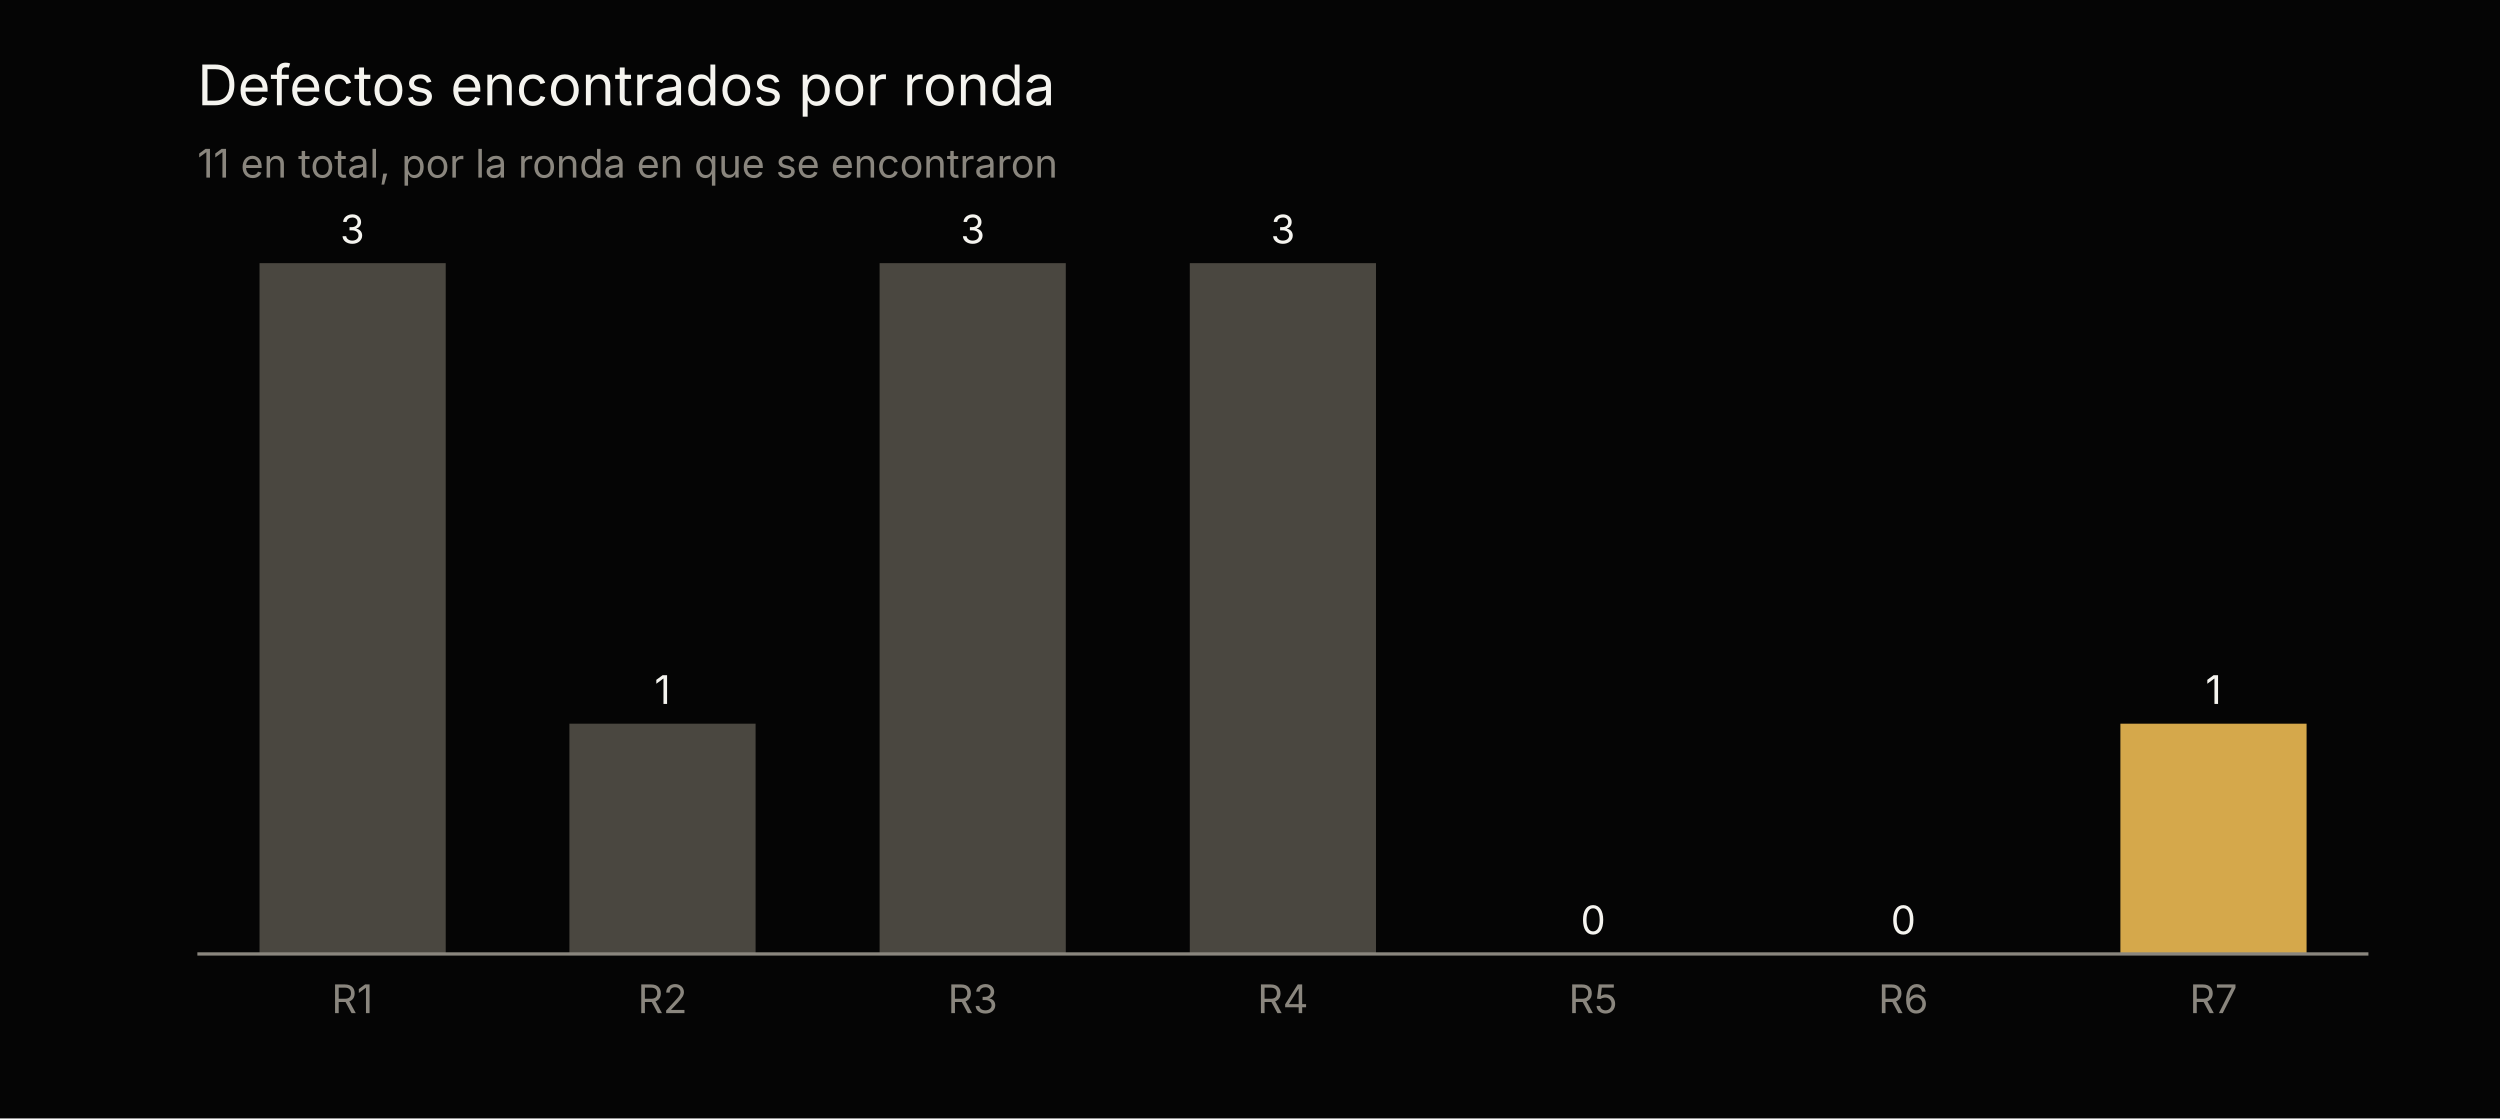
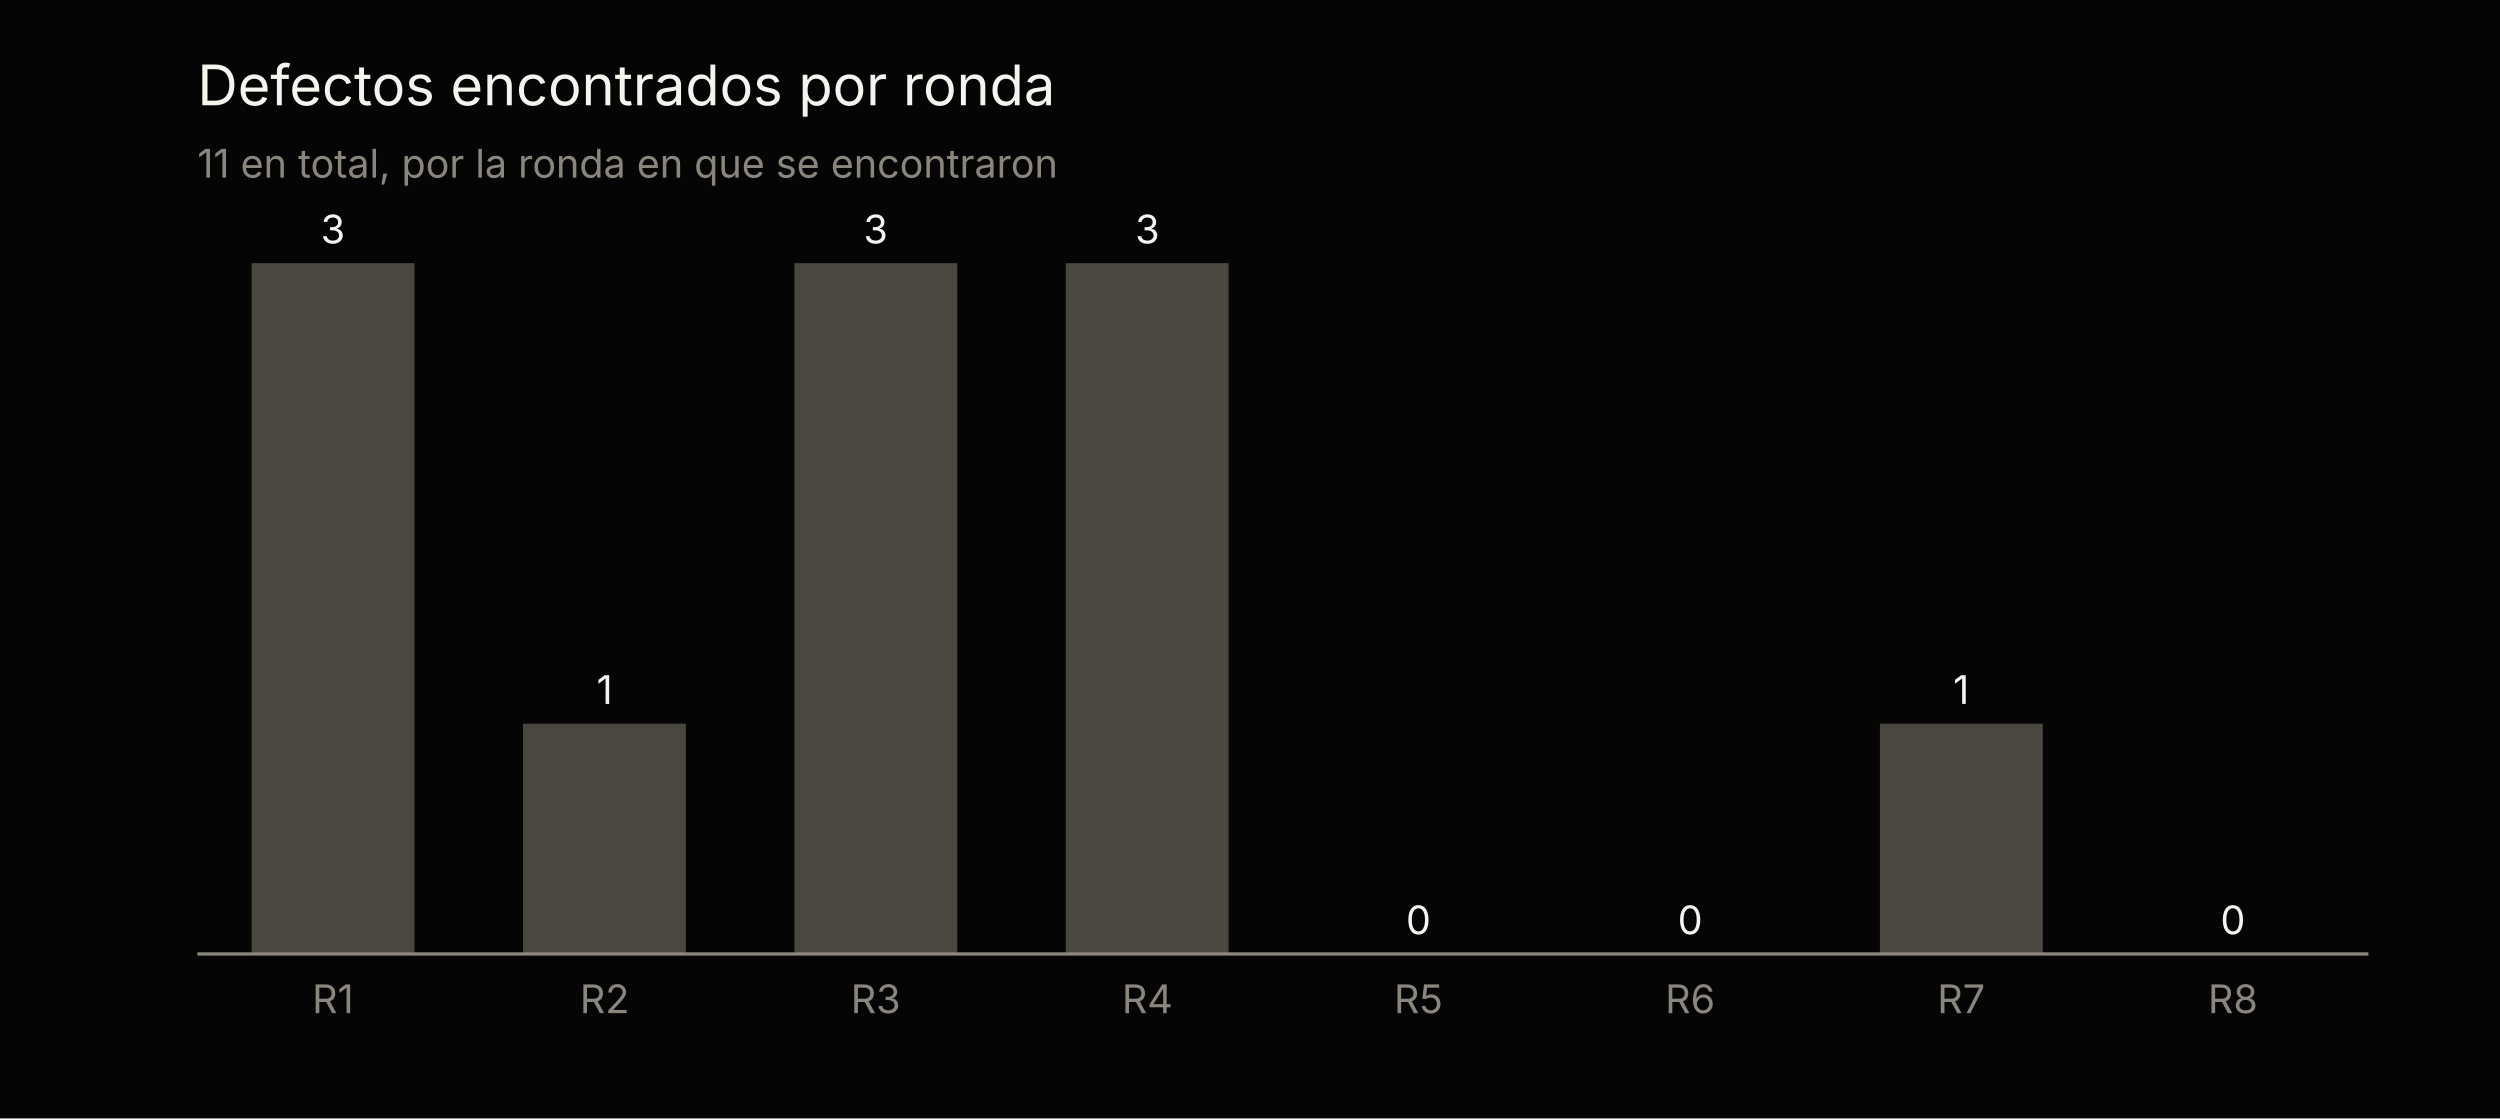
<svg xmlns="http://www.w3.org/2000/svg" viewBox="0 0 760 340" font-family="Inter, Arial, sans-serif" font-size="12">
  <rect width="760" height="340" fill="#050505" />
  <text x="60" y="32" font-size="17" fill="#f5f4ef">Defectos encontrados por ronda</text>
  <text x="60" y="54" fill="#8a867e">11 en total, por la ronda en que se encontraron</text>
-   <rect x="78.9" y="80.0" width="56.6" height="210.0" fill="#4a4740" />
-   <text x="107.1" y="74.0" text-anchor="middle" fill="#f5f4ef">3</text>
-   <text x="107.1" y="308" text-anchor="middle" fill="#8a867e">R1</text>
-   <rect x="173.1" y="220.0" width="56.6" height="70.0" fill="#4a4740" />
-   <text x="201.4" y="214.0" text-anchor="middle" fill="#f5f4ef">1</text>
-   <text x="201.4" y="308" text-anchor="middle" fill="#8a867e">R2</text>
-   <rect x="267.4" y="80.0" width="56.6" height="210.0" fill="#4a4740" />
-   <text x="295.7" y="74.0" text-anchor="middle" fill="#f5f4ef">3</text>
-   <text x="295.7" y="308" text-anchor="middle" fill="#8a867e">R3</text>
-   <rect x="361.7" y="80.0" width="56.6" height="210.0" fill="#4a4740" />
-   <text x="390.0" y="74.0" text-anchor="middle" fill="#f5f4ef">3</text>
-   <text x="390.0" y="308" text-anchor="middle" fill="#8a867e">R4</text>
-   <rect x="456.0" y="290.0" width="56.6" height="0.0" fill="#4a4740" />
-   <text x="484.3" y="284.0" text-anchor="middle" fill="#f5f4ef">0</text>
-   <text x="484.3" y="308" text-anchor="middle" fill="#8a867e">R5</text>
-   <rect x="550.3" y="290.0" width="56.6" height="0.0" fill="#4a4740" />
-   <text x="578.6" y="284.0" text-anchor="middle" fill="#f5f4ef">0</text>
-   <text x="578.6" y="308" text-anchor="middle" fill="#8a867e">R6</text>
-   <rect x="644.6" y="220.0" width="56.6" height="70.0" fill="#d5a84b" />
-   <text x="672.9" y="214.0" text-anchor="middle" fill="#f5f4ef">1</text>
-   <text x="672.9" y="308" text-anchor="middle" fill="#8a867e">R7</text>
+   <rect x="76.5" y="80.0" width="49.5" height="210.0" fill="#4a4740" />
+   <text x="101.2" y="74.0" text-anchor="middle" fill="#f5f4ef">3</text>
+   <text x="101.2" y="308" text-anchor="middle" fill="#8a867e">R1</text>
+   <rect x="159.0" y="220.0" width="49.5" height="70.0" fill="#4a4740" />
+   <text x="183.8" y="214.0" text-anchor="middle" fill="#f5f4ef">1</text>
+   <text x="183.8" y="308" text-anchor="middle" fill="#8a867e">R2</text>
+   <rect x="241.5" y="80.0" width="49.5" height="210.0" fill="#4a4740" />
+   <text x="266.2" y="74.0" text-anchor="middle" fill="#f5f4ef">3</text>
+   <text x="266.2" y="308" text-anchor="middle" fill="#8a867e">R3</text>
+   <rect x="324.0" y="80.0" width="49.5" height="210.0" fill="#4a4740" />
+   <text x="348.8" y="74.0" text-anchor="middle" fill="#f5f4ef">3</text>
+   <text x="348.8" y="308" text-anchor="middle" fill="#8a867e">R4</text>
+   <rect x="406.5" y="290.0" width="49.5" height="0.0" fill="#4a4740" />
+   <text x="431.2" y="284.0" text-anchor="middle" fill="#f5f4ef">0</text>
+   <text x="431.2" y="308" text-anchor="middle" fill="#8a867e">R5</text>
+   <rect x="489.0" y="290.0" width="49.5" height="0.0" fill="#4a4740" />
+   <text x="513.8" y="284.0" text-anchor="middle" fill="#f5f4ef">0</text>
+   <text x="513.8" y="308" text-anchor="middle" fill="#8a867e">R6</text>
+   <rect x="571.5" y="220.0" width="49.5" height="70.0" fill="#4a4740" />
+   <text x="596.2" y="214.0" text-anchor="middle" fill="#f5f4ef">1</text>
+   <text x="596.2" y="308" text-anchor="middle" fill="#8a867e">R7</text>
+   <rect x="654.0" y="290.0" width="49.5" height="0.0" fill="#d5a84b" />
+   <text x="678.8" y="284.0" text-anchor="middle" fill="#f5f4ef">0</text>
+   <text x="678.8" y="308" text-anchor="middle" fill="#8a867e">R8</text>
  <line x1="60" x2="720" y1="290" y2="290" stroke="#8a867e" />
</svg>
